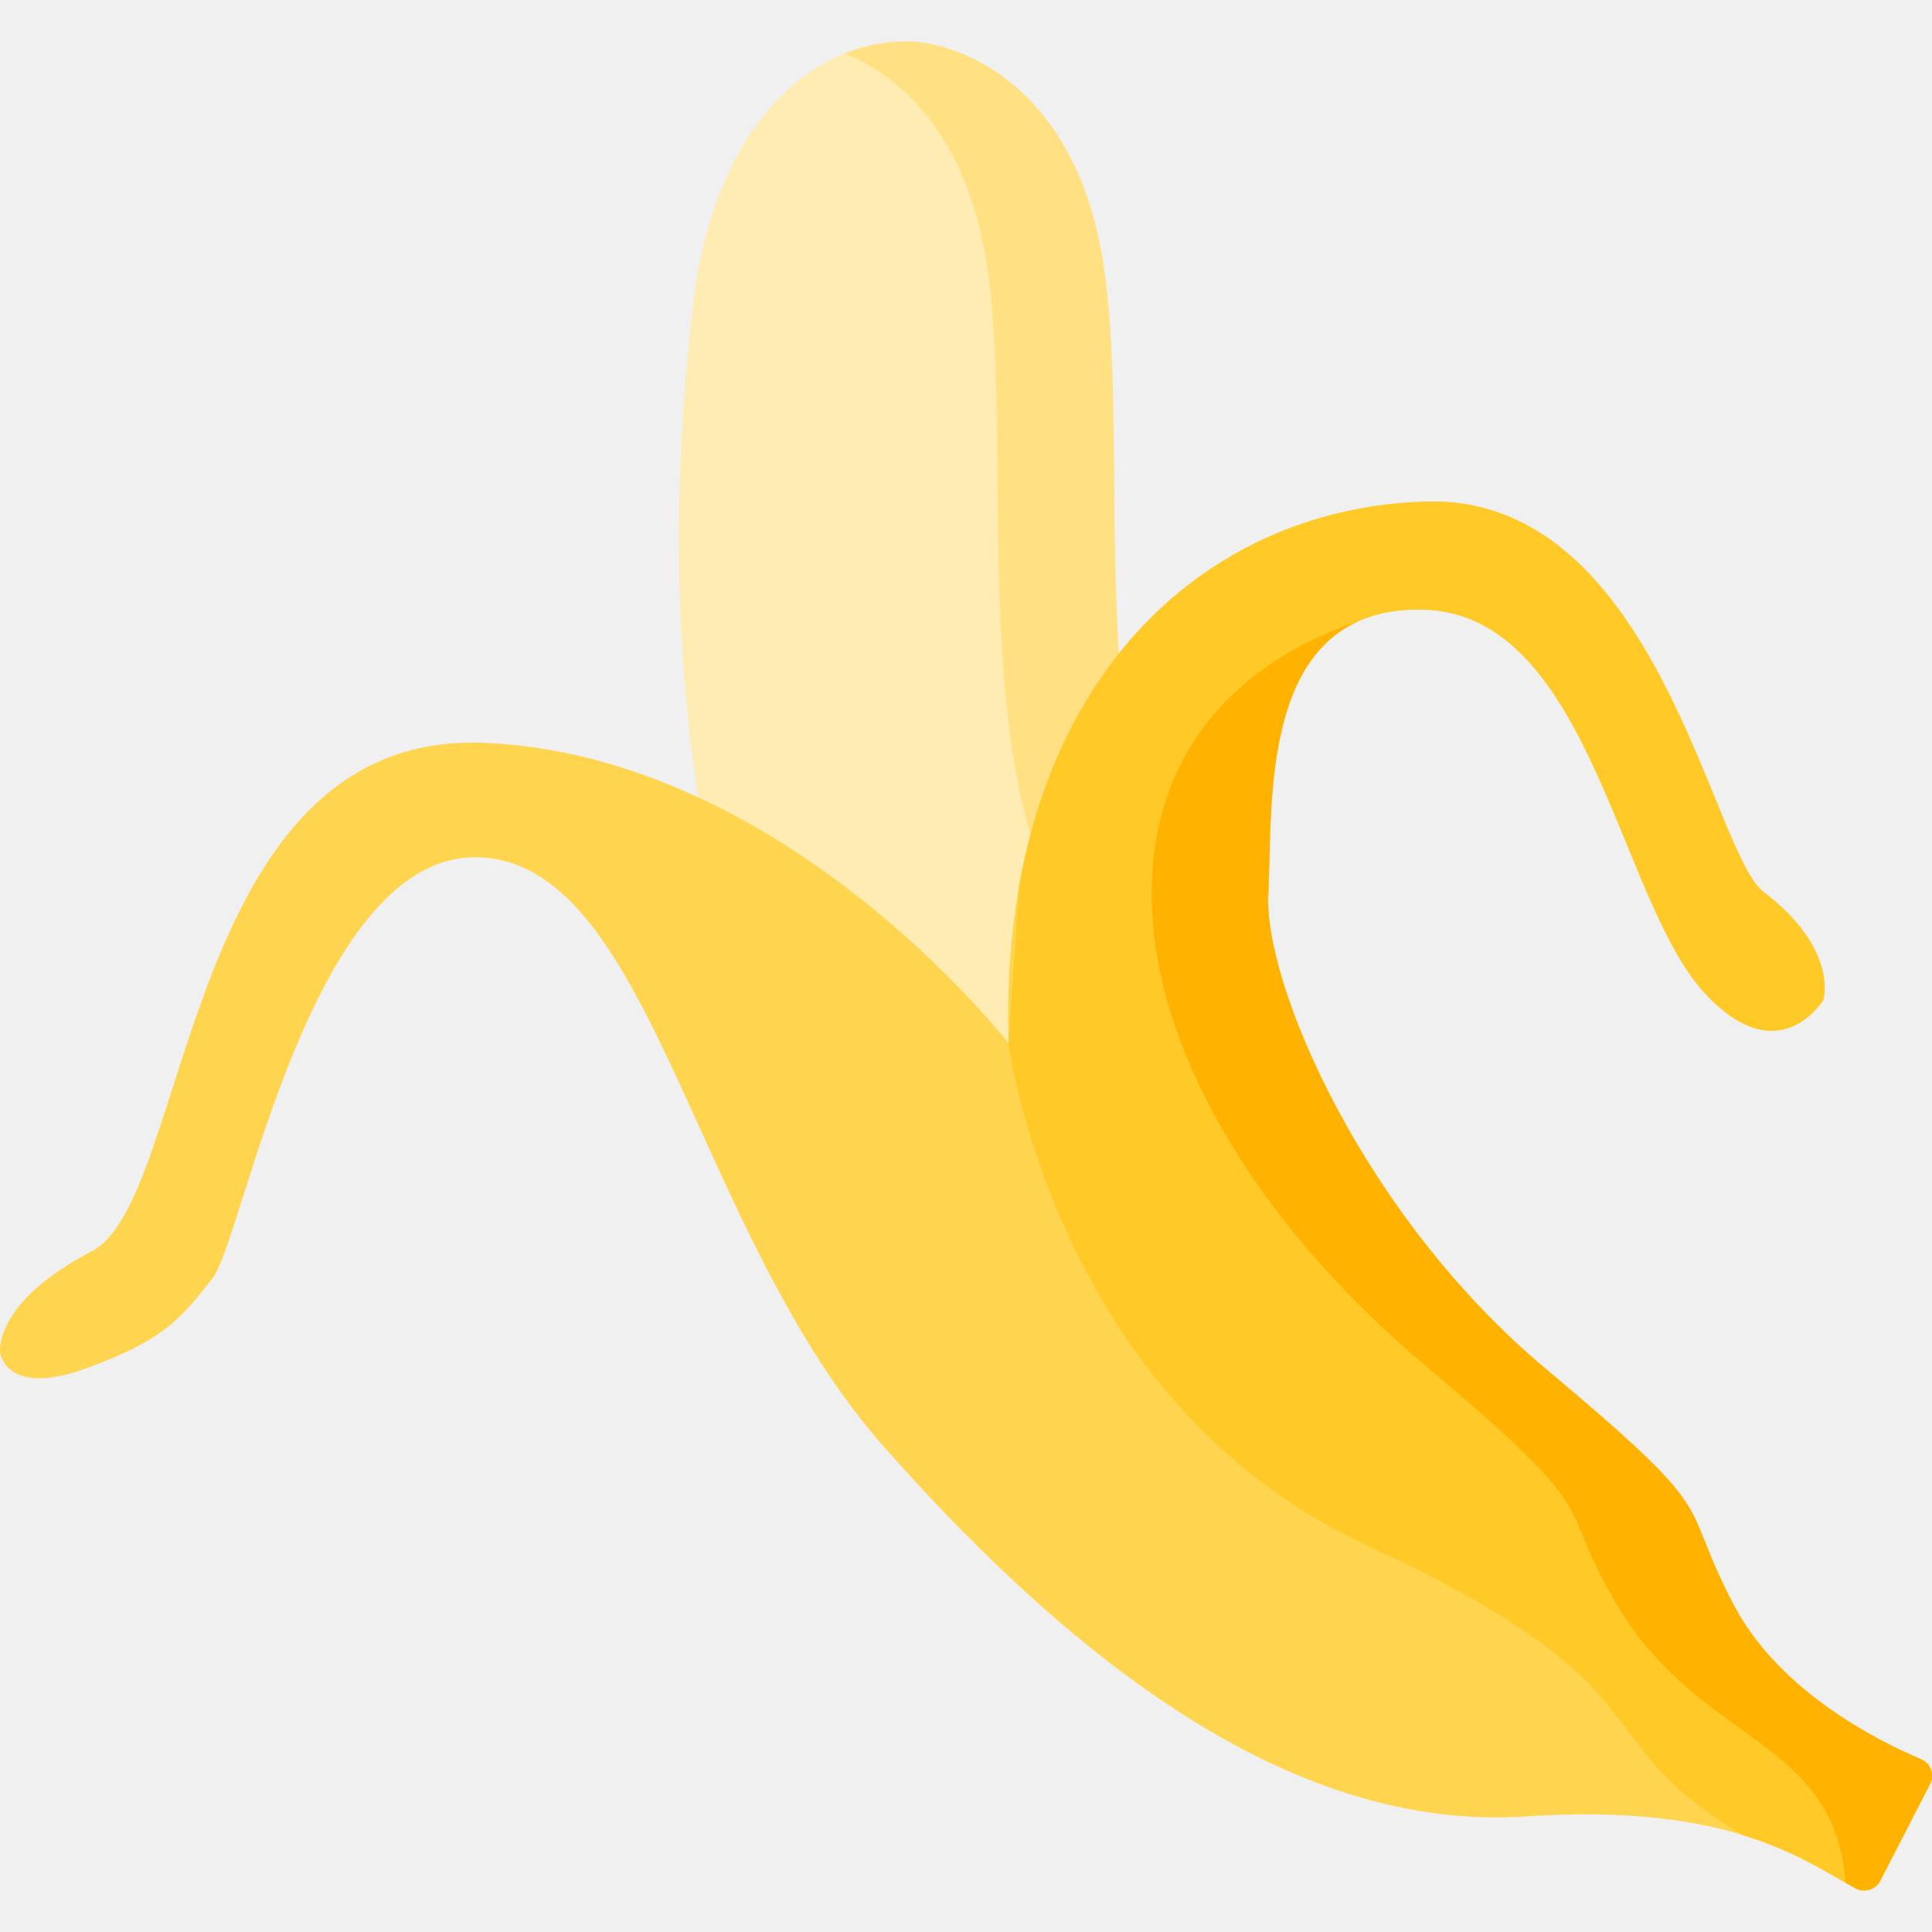
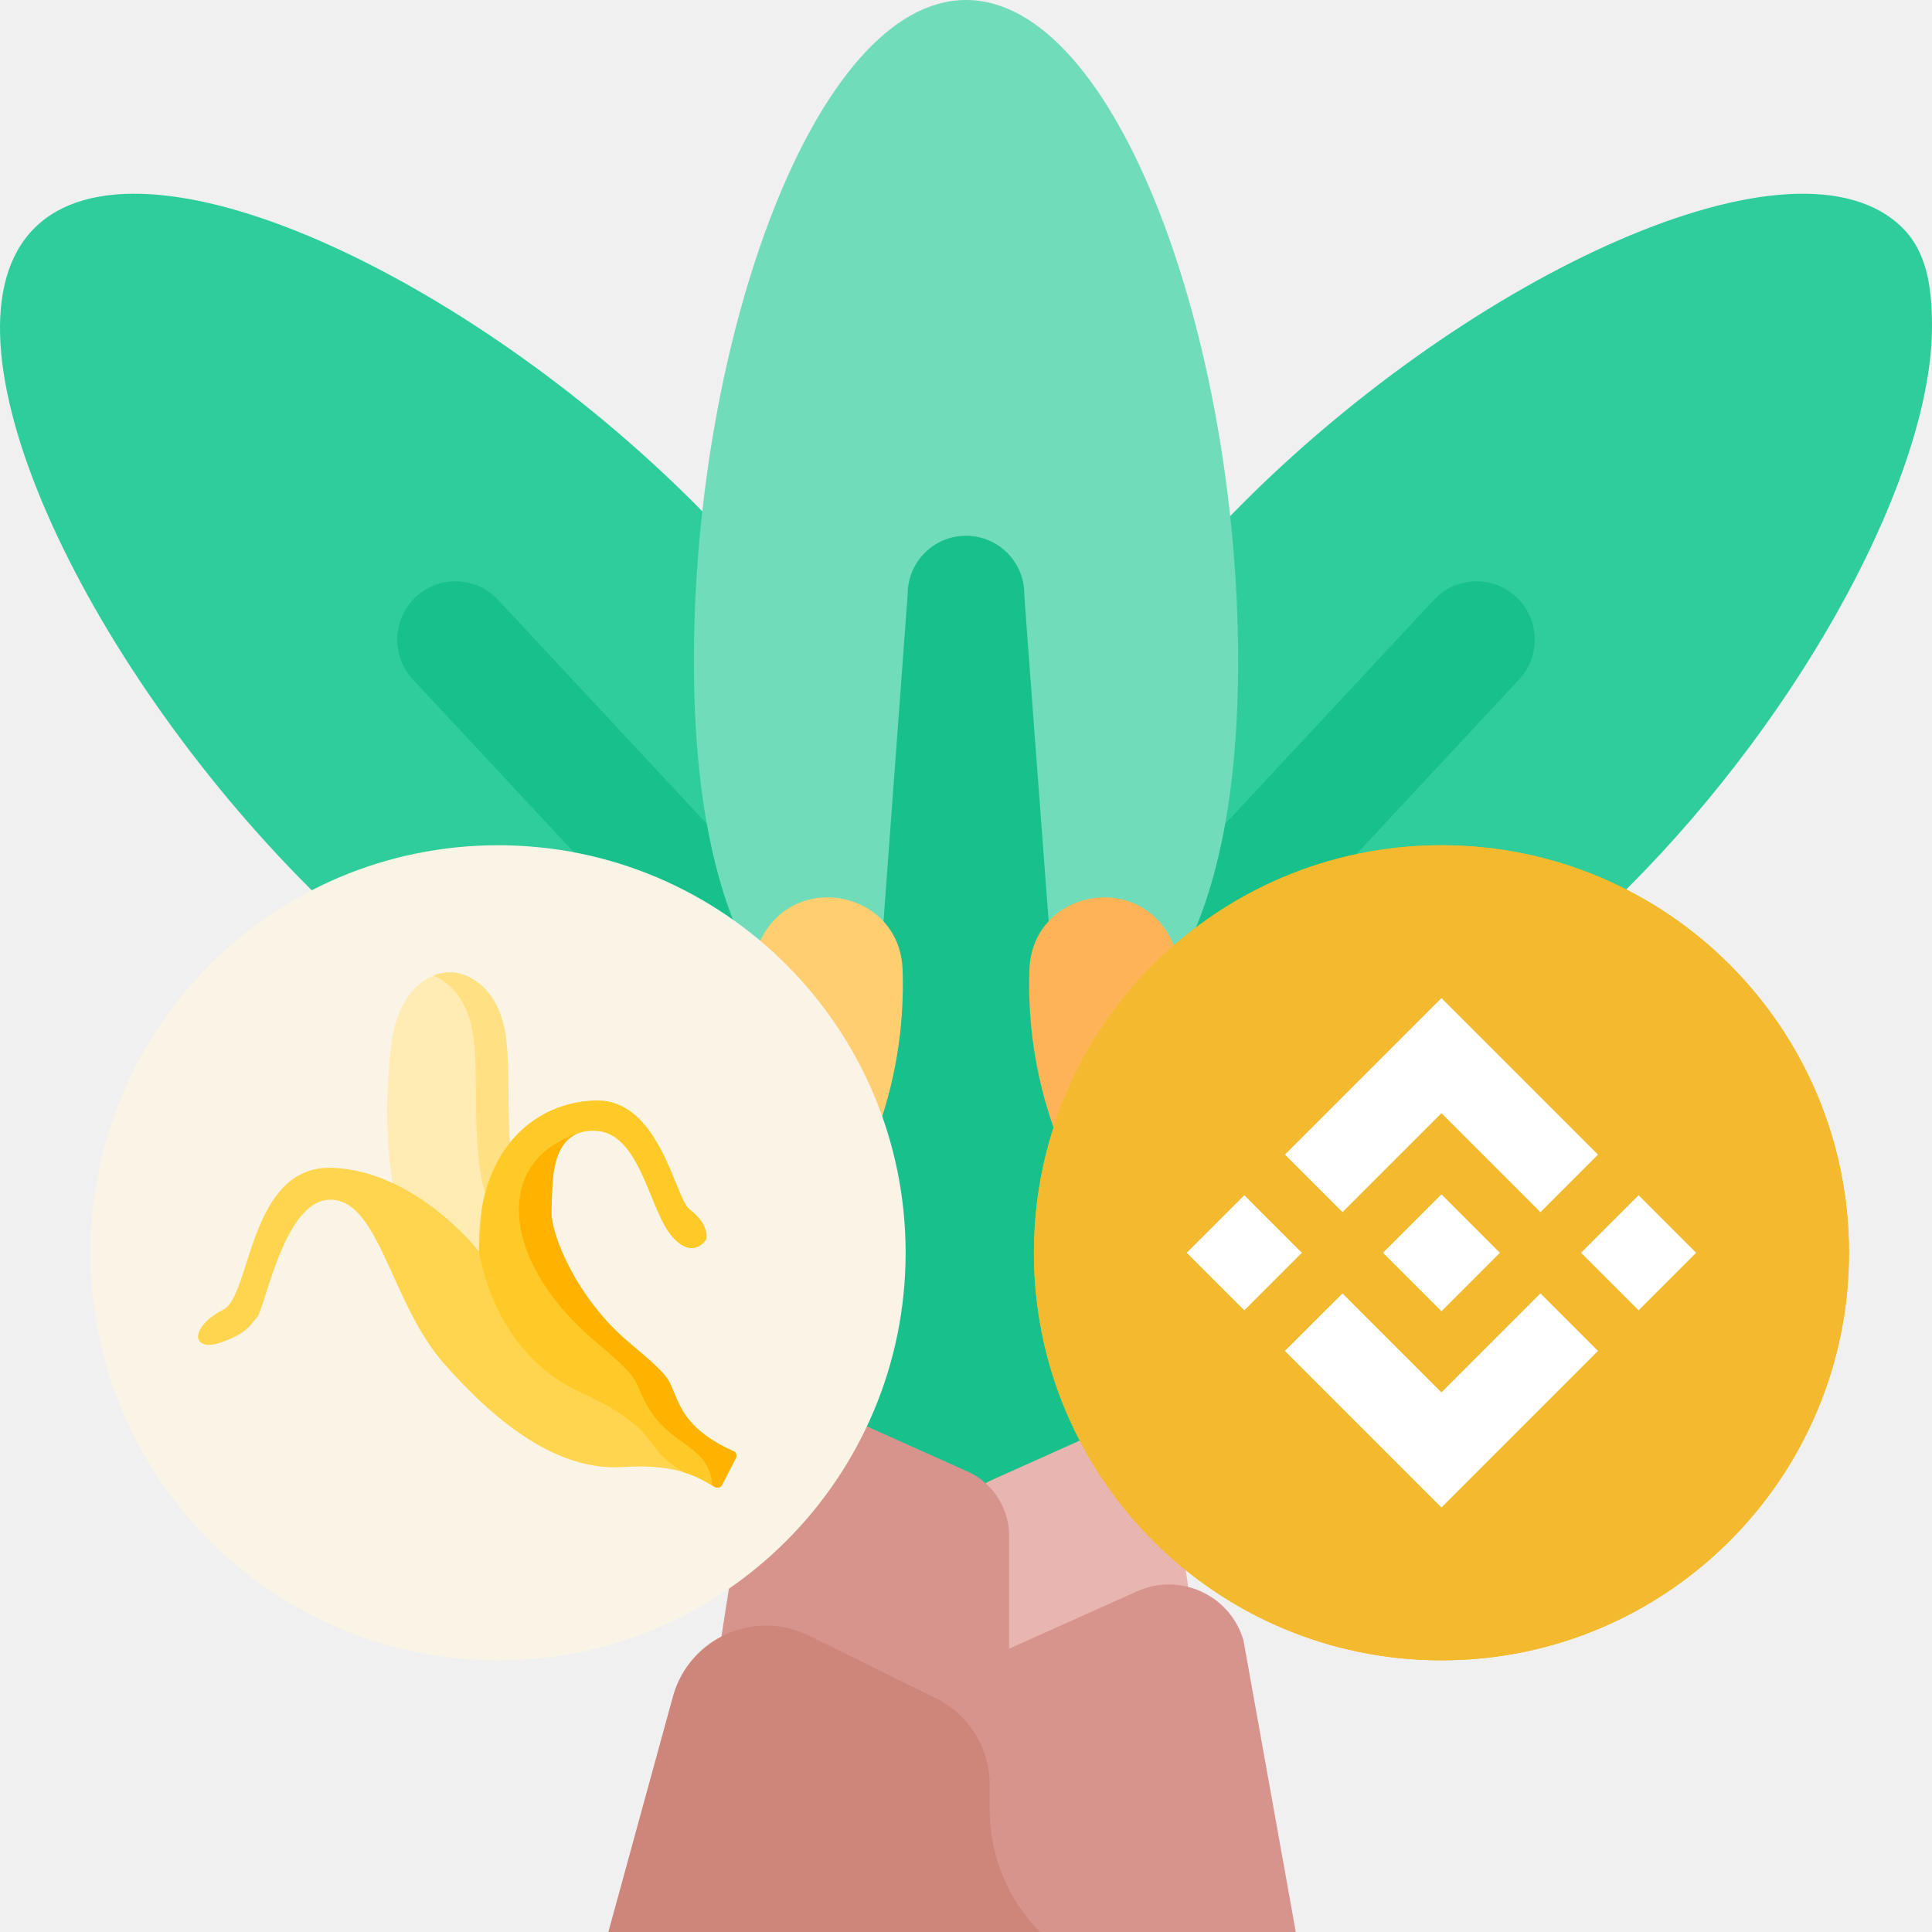
- <svg xmlns="http://www.w3.org/2000/svg" id="Layer_1" enable-background="new 0 0 512 512" height="512" viewBox="0 0 512 512" width="512">
-   <g>
-     <path d="m421.081 377.275c-.338-.167-35.23-18.652-68.796-62.108-20.886-27.039-36.968-58.088-47.802-92.284-15.261-49.75-4.508-121.5-13.583-160.865-9.768-42.37-39.116-50.547-48.996-50.977-26.488-1.153-52.688 22.143-58.244 69.774-23.266 199.426 64.548 322.759 190.747 390.738 24.913 12.664 57.707 2.559 70.468-23.797 12.887-26.035 2.235-57.59-23.794-70.481z" fill="#ffecb3" />
-     <path d="m421.081 377.275c-.338-.167-35.231-18.652-68.796-62.108-20.886-27.039-36.968-58.088-47.802-92.284-15.261-49.75-4.508-121.5-13.583-160.865-9.768-42.37-39.115-50.547-48.996-50.977-6.106-.266-12.194.785-18.02 3.116 12.66 5.163 29.234 18.034 36.111 47.861 9.076 39.365-1.677 111.116 13.584 160.865 10.833 34.196 26.916 65.245 47.802 92.284 33.566 43.456 68.458 61.941 68.796 62.108 26.029 12.891 36.682 44.446 23.793 70.48-6.581 13.593-18.494 22.848-31.903 26.902 23.594 7.373 51.32-3.173 62.808-26.902 12.887-26.034 2.235-57.589-23.794-70.48z" fill="#ffe082" />
-     <path d="m267.264 276.479s-59.132-76.346-138.999-79.618-77.615 121.081-103.878 134.697c-26.263 13.616-24.356 26.827-24.356 26.827s1.315 12.049 22.764 4.259 25.249-13.644 33.453-23.77 26.28-114.537 71.564-111.638 55.952 99.175 106.725 156.511 108.464 101.771 170.019 97.615c54.899-3.707 74.453 12.369 87.262 19.088 2.357 1.236 5.265.322 6.482-2.045l13.168-25.602c1.273-2.474.181-5.508-2.383-6.588-10.879-4.583-37.391-17.684-49.537-40.699-15.49-29.35-1.529-22.211-50.057-62.876s-74.643-102.116-73.385-125.632-3.095-76.393 40.934-75.465c44.03.928 51.81 76.228 74.32 101.177 19.958 22.12 31.857 2.223 31.857 2.223s4.043-13.415-15.814-28.538c-13.878-10.57-28.327-104.994-89.192-103.481-60.865 1.512-113.721 50.365-110.947 143.555z" fill="#ffd54f" />
-     <path d="m509.085 466.214c-10.879-4.584-37.391-17.684-49.537-40.699-15.49-29.35-1.529-22.211-50.057-62.876s-74.643-102.116-73.385-125.632-3.095-76.393 40.934-75.465 51.811 76.228 74.321 101.177c19.958 22.12 31.857 2.223 31.857 2.223s4.043-13.415-15.814-28.538c-13.878-10.57-28.327-104.994-89.192-103.481-51.029 1.269-96.42 35.82-108.127 101.87-1.755 25.035-2.821 41.687-2.821 41.687s12.196 94.781 94.903 133.029c82.707 38.247 56.038 50.917 99.727 76.828.007.004.013.007.019.011 14.584 4.469 23.179 10.574 29.905 14.102 2.357 1.236 5.265.322 6.482-2.045l13.168-25.602c1.272-2.475.181-5.509-2.383-6.589z" fill="#ffca28" />
-     <g>
-       <path d="m509.084 466.214c-10.879-4.584-37.391-17.684-49.537-40.699-15.49-29.35-1.529-22.211-50.057-62.876s-74.643-102.116-73.386-125.632c1.064-19.898-1.885-60.816 23.857-72.373-30.683 10.32-54.762 33.302-54.762 72.373 0 38.171 24.858 84.967 73.386 125.632 48.527 40.665 33.024 34.392 50.057 62.876 22.101 36.959 57.612 34.967 60.443 73.433.948.537 1.857 1.042 2.733 1.501 2.357 1.236 5.265.322 6.482-2.045l13.168-25.602c1.272-2.474.181-5.508-2.384-6.588z" fill="#ffb300" />
+ <svg xmlns="http://www.w3.org/2000/svg" width="512" height="512" viewBox="0 0 497 497" id="Capa_1" overflow="hidden" version="1.1">
+   <defs id="defs982">
+     <clipPath id="clip0">
+       <rect x="87" y="109" width="502" height="502" id="rect1632" />
+     </clipPath>
+     <clipPath id="clip1">
+       <rect x="154" y="180" width="331" height="331" id="rect1635" />
+     </clipPath>
+     <clipPath id="clip2">
+       <rect x="154" y="180" width="331" height="331" id="rect1638" />
+     </clipPath>
+     <clipPath id="clip3">
+       <rect x="154" y="180" width="331" height="331" id="rect1641" />
+     </clipPath>
+   </defs>
+   <g id="g977">
+     <g id="g965">
+       <path d="M130.036 232.669C113.048 240.59 95.322 244.983 77.68 246.151 59.392 247.361 55.293 272.261 72.287 279.126 96.704 288.989 124.99 289.086 150.744 277.077Z" fill="#FFB357" id="path935" />
+       <path d="M419.32 246.151C401.678 244.983 383.951 240.59 366.964 232.669L346.256 277.077C372.01 289.086 400.295 288.989 424.713 279.126 441.707 272.262 437.609 247.362 419.32 246.151Z" fill="#FFCE71" id="path937" />
+       <path d="M178.556 129.396C237.135 187.975 234.177 229.339 206.84 256.675 179.503 284.011 138.139 286.969 79.561 228.391 20.983 169.813-18.486 86.022 8.851 58.685 36.188 31.348 119.978 70.817 178.556 129.396Z" fill="#30CD9C" id="path939" />
+       <path d="M319.777 129.396C261.198 187.975 264.156 229.339 291.493 256.675 318.83 284.011 360.194 286.969 418.772 228.391 464.517 182.645 497 121.526 497 83.921 497 73.416 495.471 64.674 489.482 58.685 462.146 31.348 378.355 70.817 319.777 129.396Z" fill="#30CD9C" id="path941" />
+       <g fill="#18C08B" id="g947">
+         <path d="M389.92 153.458C383.794 147.882 374.306 148.328 368.731 154.456L291.727 237.095 312.964 258.332 390.919 174.648C396.494 168.521 396.047 159.034 389.92 153.458Z" id="path943" />
+         <path d="M107.08 153.458C100.953 159.034 100.506 168.52 106.082 174.647L184.037 258.331 205.274 237.094 128.27 154.455C122.694 148.328 113.206 147.882 107.08 153.458Z" id="path945" />
+       </g>
+       <path d="M318.5 170C318.5 252.843 287.16 280 248.5 280 209.84 280 178.5 252.843 178.5 170 178.5 87.157 209.84 0 248.5 0 287.16 0 318.5 87.157 318.5 170Z" fill="#70DCBA" id="path949" />
+       <path d="M263.5 152.826C263.5 144.542 256.784 137.826 248.5 137.826 240.216 137.826 233.5 144.542 233.5 152.826L213.5 423.383 283.5 423.383C283.5 417.185 263.5 155.274 263.5 152.826Z" fill="#18C08B" id="path951" />
+       <g id="g963">
+         <g id="g957">
+           <path d="M255.183 380.704 280.763 369.244C288.98 365.563 298.56 369.953 301.137 378.58L311.177 444.156 246.372 444.156 246.372 394.305C246.373 388.432 249.823 383.106 255.183 380.704Z" fill="#E8B5B1" id="path953" />
+           <path d="M248.827 378.5 217.555 364.49C207.203 359.853 194.206 365.608 192.272 378.382L180.373 454.157 259.598 454.157 259.598 395.129C259.598 387.947 255.38 381.436 248.827 378.5Z" fill="#D6948C" id="path955" />
+         </g>
+         <path d="M258.196 424.739 292.523 409.36C303.55 404.42 316.406 410.311 319.863 421.888L333.336 497 246.372 497 246.372 442.991C246.373 435.109 251.002 427.962 258.196 424.739Z" fill="#D6948C" id="path959" />
+         <path d="M254.598 465.733 254.598 459.156C254.598 449.358 248.843 440.474 239.901 436.468L207.231 420.351C193.524 414.21 177.544 421.533 173.245 435.925L156.498 497 267.549 497C259.256 488.708 254.598 477.46 254.598 465.733Z" fill="#CE857A" id="path961" />
+       </g>
+     </g>
+     <g fill="#FCE3A0" id="g971">
+       <path d="M196.422 260.398C202.146 242.881 179.932 229.564 167.179 242.866 154.712 255.87 139.672 266.827 122.363 274.898 105.054 282.969 86.993 287.447 69.017 288.639 50.629 289.858 46.552 315.435 63.65 322.31 88.504 332.303 117.272 332.378 143.47 320.161 169.667 307.946 188.101 285.861 196.422 260.398Z" id="path967" />
+       <path d="M300.578 260.398C294.854 242.881 317.068 229.564 329.821 242.866 342.288 255.87 357.328 266.827 374.637 274.898 391.946 282.969 410.007 287.447 427.983 288.639 446.371 289.858 450.448 315.435 433.35 322.31 408.496 332.303 379.728 332.378 353.53 320.161 327.333 307.946 308.899 285.861 300.578 260.398Z" id="path969" />
+     </g>
+     <path d="M232.189 249.448C231.478 228.911 203.654 223.655 195.366 242.458 187.368 260.604 175.937 277.603 161.071 292.469 150.297 303.243 138.402 312.213 125.762 319.38 117.131 324.274 112.49 334.041 114.374 343.783 116.757 356.109 128.597 364.161 140.964 362.003 162.56 358.235 183.249 348.011 199.932 331.329 222.462 308.799 233.211 278.959 232.189 249.448Z" fill="#FFCE71" id="path973" />
+     <path d="M264.811 249.448C265.522 228.911 293.346 223.655 301.634 242.458 309.632 260.604 321.063 277.603 335.929 292.469 346.703 303.243 358.598 312.213 371.238 319.38 379.869 324.274 384.51 334.041 382.626 343.783 380.243 356.109 368.403 364.161 356.036 362.003 334.44 358.235 313.751 348.011 297.068 331.329 274.538 308.799 263.789 278.959 264.811 249.448Z" fill="#FFB357" id="path975" />
+   </g>
+   <g id="g1590" transform="matrix(0.1048359,0,0,0.1048359,265.9727,217.4375)">
+     <circle cx="1000" cy="1000" r="1000" style="fill:#f0b90b" id="circle1576" />
+     <path d="m 574.41,746 426,-426 169.86,169.86 -426,426 z m 0.31,509.06 680.79,-680.79 169.86,169.86 -680.79,680.79 z M 1510.13,829.37 829.34,1510.16 999.19,1680 1680,999.22 Z M 320,1000.36 489.86,830.5 659.72,1000.36 489.86,1170.22 Z" style="fill:#ffffff;fill-rule:evenodd" id="path1578" />
+   </g>
+   <g style="overflow:hidden" id="g1690" transform="matrix(0.4185067,0,0,0.4185067,22.87837,217.4375)">
+     <g clip-path="url(#clip0)" transform="translate(-87,-109)" id="g1664">
+       <path d="M 88,359.5 C 88,221.153 200.153,109 338.5,109 476.847,109 589,221.153 589,359.5 589,497.847 476.847,610 338.5,610 200.153,610 88,497.847 88,359.5 Z" fill="#faf4e6" fill-rule="evenodd" id="path1646" />
+       <g clip-path="url(#clip1)" id="g1662">
+         <g clip-path="url(#clip2)" id="g1660">
+           <g clip-path="url(#clip3)" id="g1658">
+             <path d="m 426.222,423.902 c -0.218,-0.108 -22.775,-12.058 -44.475,-40.151 -13.503,-17.481 -23.899,-37.553 -30.903,-59.661 -9.867,-32.162 -2.915,-78.547 -8.782,-103.996 -6.315,-27.392 -25.288,-32.678 -31.675,-32.956 -17.124,-0.746 -34.062,14.315 -37.654,45.108 -15.041,128.925 41.73,208.658 123.315,252.606 16.106,8.187 37.307,1.654 45.557,-15.385 8.331,-16.831 1.445,-37.231 -15.383,-45.565 z" fill="#ffecb3" id="path1648" />
+             <path d="m 426.222,423.902 c -0.218,-0.108 -22.776,-12.058 -44.475,-40.151 -13.503,-17.481 -23.899,-37.553 -30.903,-59.661 -9.867,-32.162 -2.915,-78.547 -8.782,-103.996 -6.315,-27.392 -25.287,-32.678 -31.675,-32.956 -3.947,-0.172 -7.883,0.507 -11.65,2.014 8.185,3.338 18.9,11.659 23.346,30.942 5.867,25.449 -1.084,71.834 8.782,103.996 7.003,22.108 17.4,42.18 30.903,59.661 21.7,28.093 44.257,40.043 44.475,40.151 16.828,8.334 23.715,28.734 15.382,45.565 -4.254,8.787 -11.956,14.77 -20.625,17.391 15.254,4.767 33.178,-2.051 40.605,-17.391 8.331,-16.831 1.445,-37.231 -15.383,-45.565 z" fill="#ffe082" id="path1650" />
+             <path d="m 326.782,358.739 c 0,0 -38.228,-49.356 -89.861,-51.471 -51.632,-2.116 -50.177,78.277 -67.155,87.079 -16.979,8.803 -15.746,17.343 -15.746,17.343 0,0 0.85,7.79 14.717,2.754 13.866,-5.036 16.323,-8.821 21.626,-15.367 5.304,-6.547 16.99,-74.047 46.265,-72.172 29.276,1.874 36.173,64.115 68.997,101.181 32.823,37.067 70.12,65.794 109.914,63.107 35.491,-2.397 48.133,7.996 56.414,12.34 1.523,0.799 3.403,0.208 4.19,-1.322 l 8.513,-16.551 c 0.823,-1.6 0.117,-3.561 -1.541,-4.259 -7.033,-2.963 -24.172,-11.433 -32.024,-26.312 -10.014,-18.974 -0.989,-14.359 -32.361,-40.648 -31.373,-26.289 -48.256,-66.016 -47.443,-81.219 0.814,-15.203 -2.001,-49.387 26.463,-48.787 28.465,0.6 33.495,49.28 48.047,65.409 12.903,14.301 20.595,1.437 20.595,1.437 0,0 2.614,-8.672 -10.223,-18.449 -8.972,-6.833 -18.313,-67.877 -57.661,-66.899 -39.349,0.978 -73.519,32.56 -71.726,92.806 z" fill="#ffd54f" id="path1652" />
+             <path d="m 483.115,481.4 c -7.033,-2.963 -24.172,-11.432 -32.024,-26.311 -10.014,-18.974 -0.989,-14.359 -32.361,-40.649 -31.373,-26.289 -48.256,-66.016 -47.443,-81.219 0.814,-15.202 -2.001,-49.387 26.463,-48.787 28.465,0.6 33.495,49.281 48.048,65.41 12.902,14.3 20.595,1.437 20.595,1.437 0,0 2.614,-8.673 -10.224,-18.45 -8.972,-6.833 -18.313,-67.876 -57.661,-66.898 -32.989,0.82 -62.334,23.157 -69.902,65.857 -1.135,16.185 -1.824,26.95 -1.824,26.95 0,0 7.885,61.274 61.353,86.001 53.469,24.726 36.228,32.917 64.472,49.668 0.005,0.003 0.009,0.005 0.013,0.007 9.428,2.89 14.984,6.836 19.333,9.117 1.523,0.799 3.403,0.208 4.19,-1.322 l 8.513,-16.551 c 0.822,-1.6 0.117,-3.562 -1.541,-4.26 z" fill="#ffca28" id="path1654" />
+             <path d="m 483.115,481.4 c -7.033,-2.963 -24.173,-11.432 -32.025,-26.311 -10.014,-18.974 -0.989,-14.359 -32.361,-40.649 -31.373,-26.289 -48.256,-66.016 -47.443,-81.219 0.688,-12.863 -1.219,-39.316 15.423,-46.788 -19.836,6.672 -35.403,21.53 -35.403,46.788 0,24.677 16.071,54.93 47.443,81.219 31.372,26.29 21.35,22.234 32.361,40.649 14.288,23.893 37.246,22.605 39.076,47.473 0.613,0.347 1.2,0.674 1.767,0.97 1.523,0.8 3.403,0.209 4.19,-1.322 l 8.513,-16.551 c 0.822,-1.599 0.117,-3.561 -1.541,-4.259 z" fill="#ffb300" id="path1656" />
+           </g>
+         </g>
+       </g>
    </g>
  </g>
+   <g fill="none" id="g1744" transform="matrix(6.552246,0,0,6.552246,265.9727,217.4375)">
+     <circle cx="16" cy="16" r="16" fill="#f3ba2f" id="circle1740" />
+     <path fill="#ffffff" d="M 12.116,14.404 16,10.52 l 3.886,3.886 2.26,-2.26 L 16,6 9.856,12.144 Z M 6,16 8.26,13.74 10.52,16 8.26,18.26 Z m 6.116,1.596 3.884,3.884 3.886,-3.886 2.26,2.259 L 16,26 9.856,19.856 9.853,19.853 Z M 21.48,16 23.74,13.74 26,16 23.74,18.26 Z m -3.188,-0.002 h 0.002 V 16 L 16,18.294 13.709,16.004 13.705,16 13.709,15.997 14.11,15.595 14.305,15.4 16,13.706 l 2.293,2.293 z" id="path1742" />
+   </g>
</svg>
